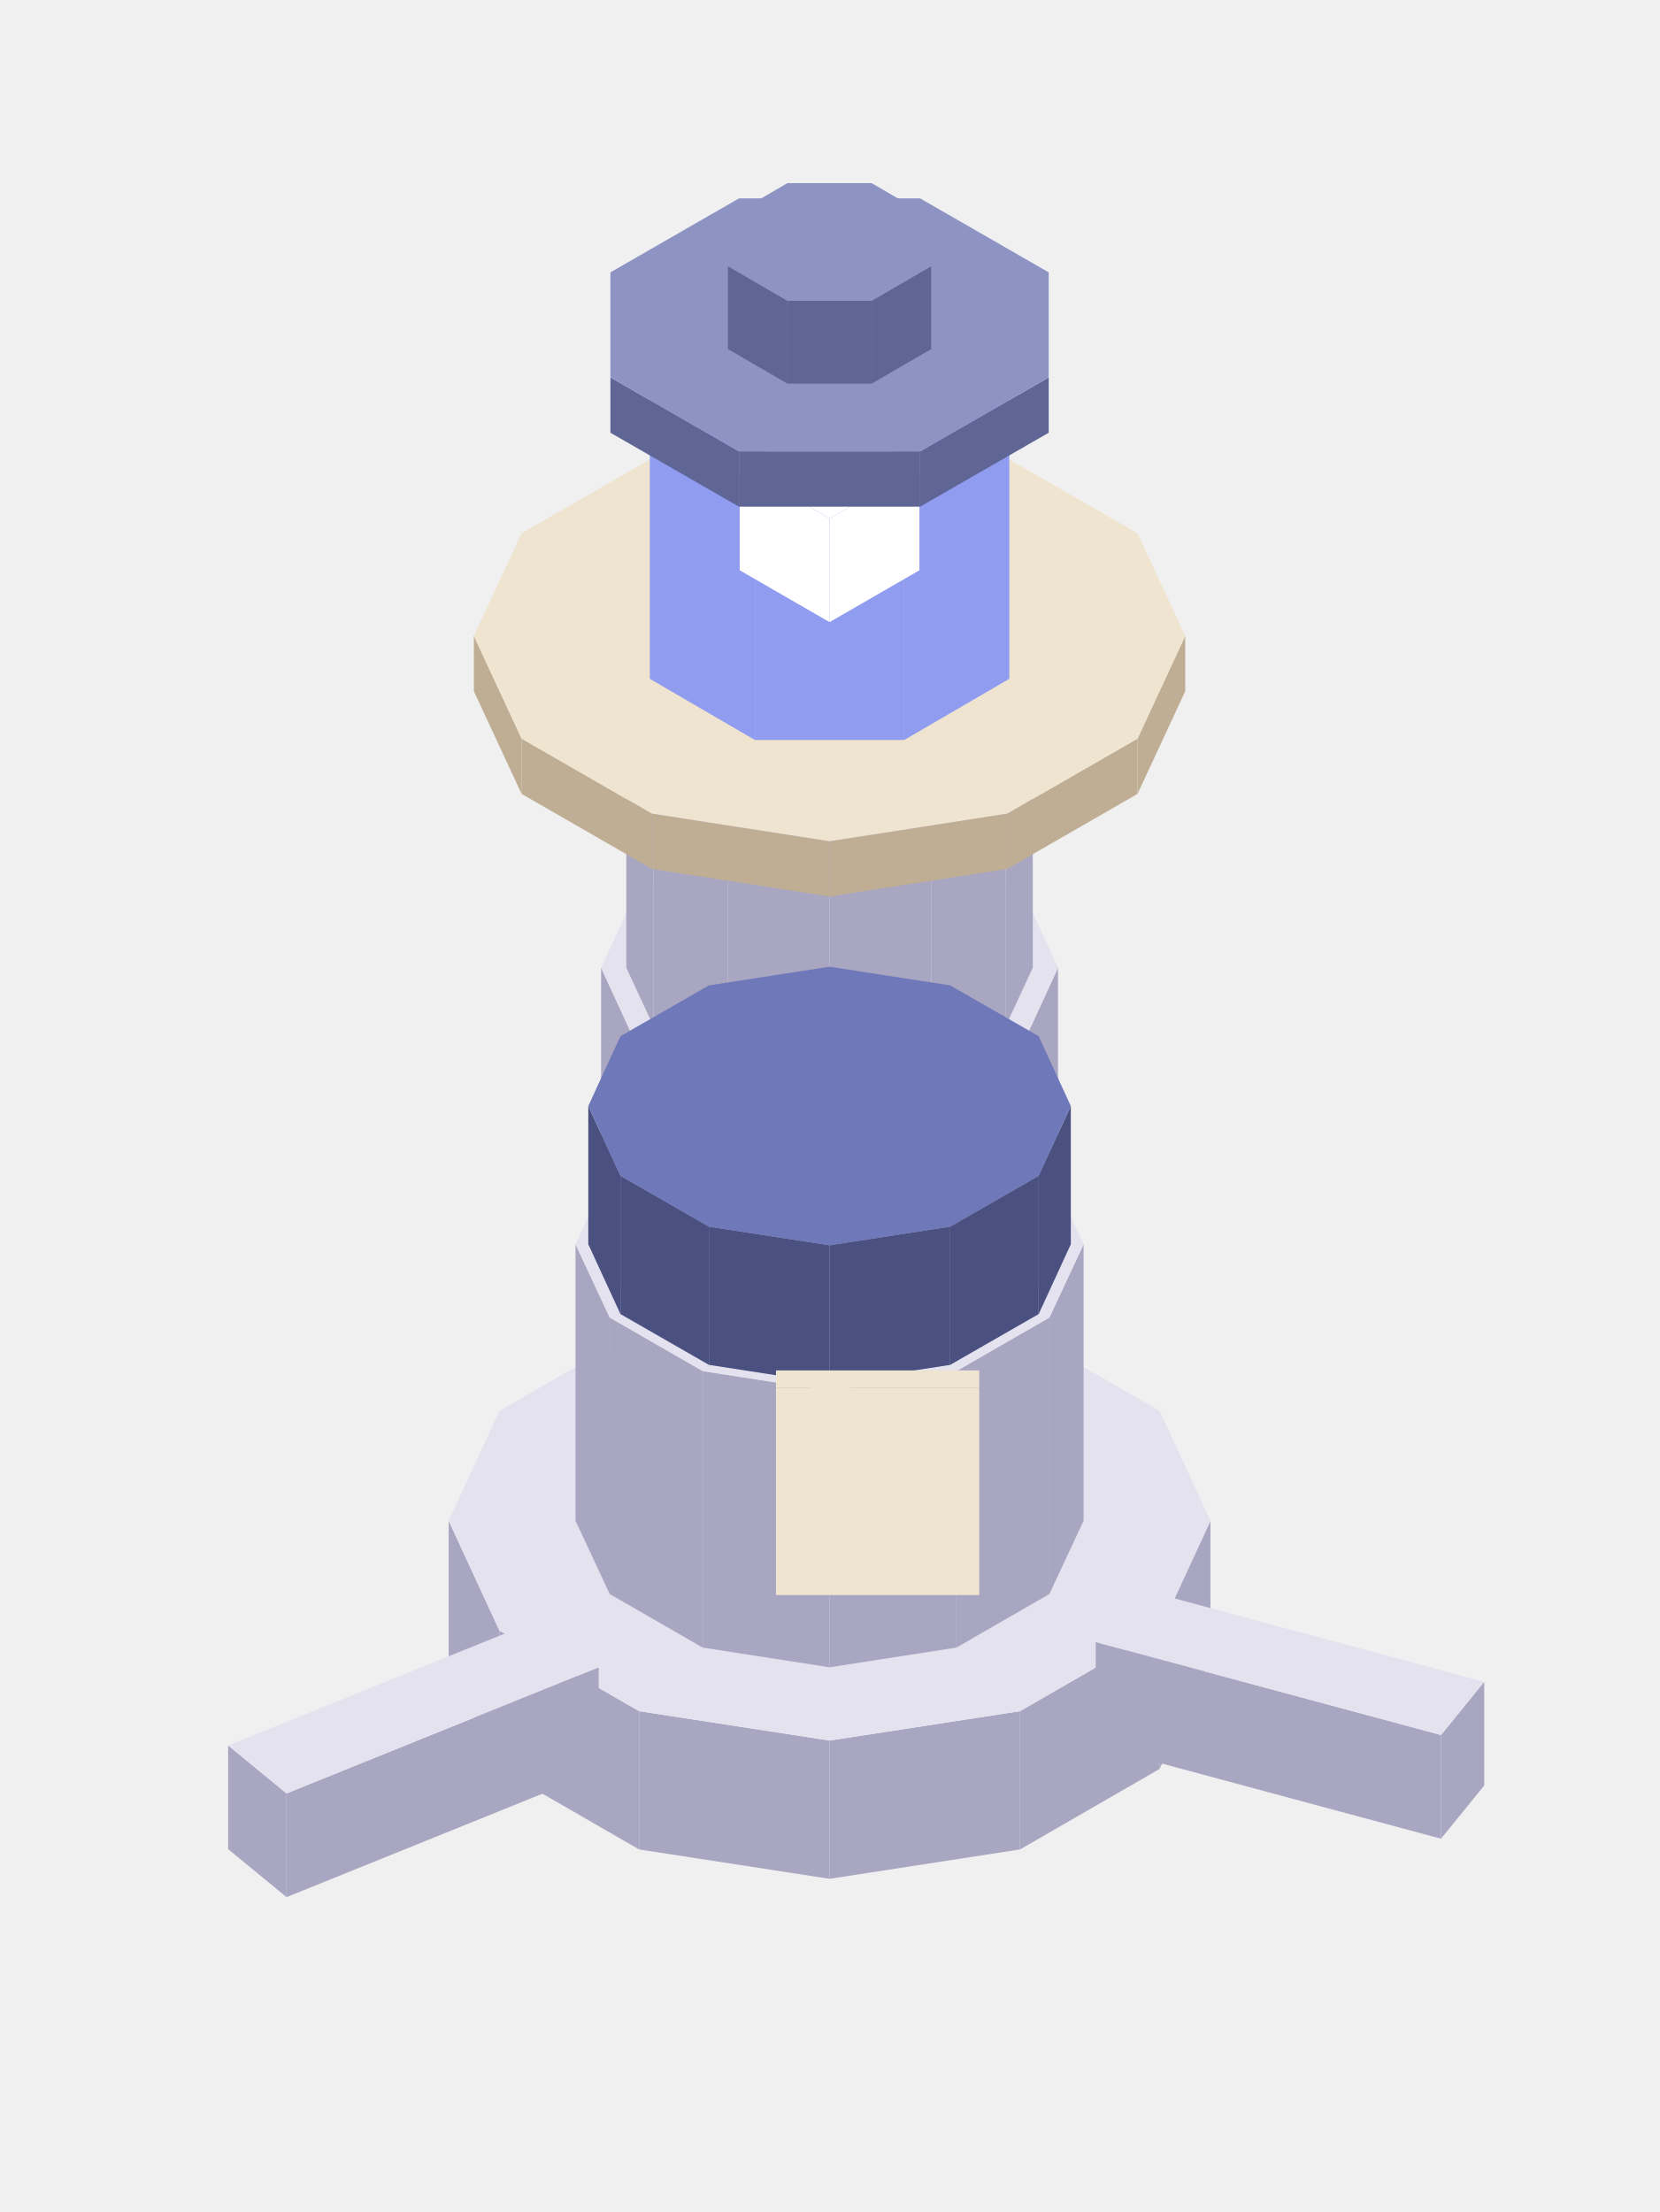
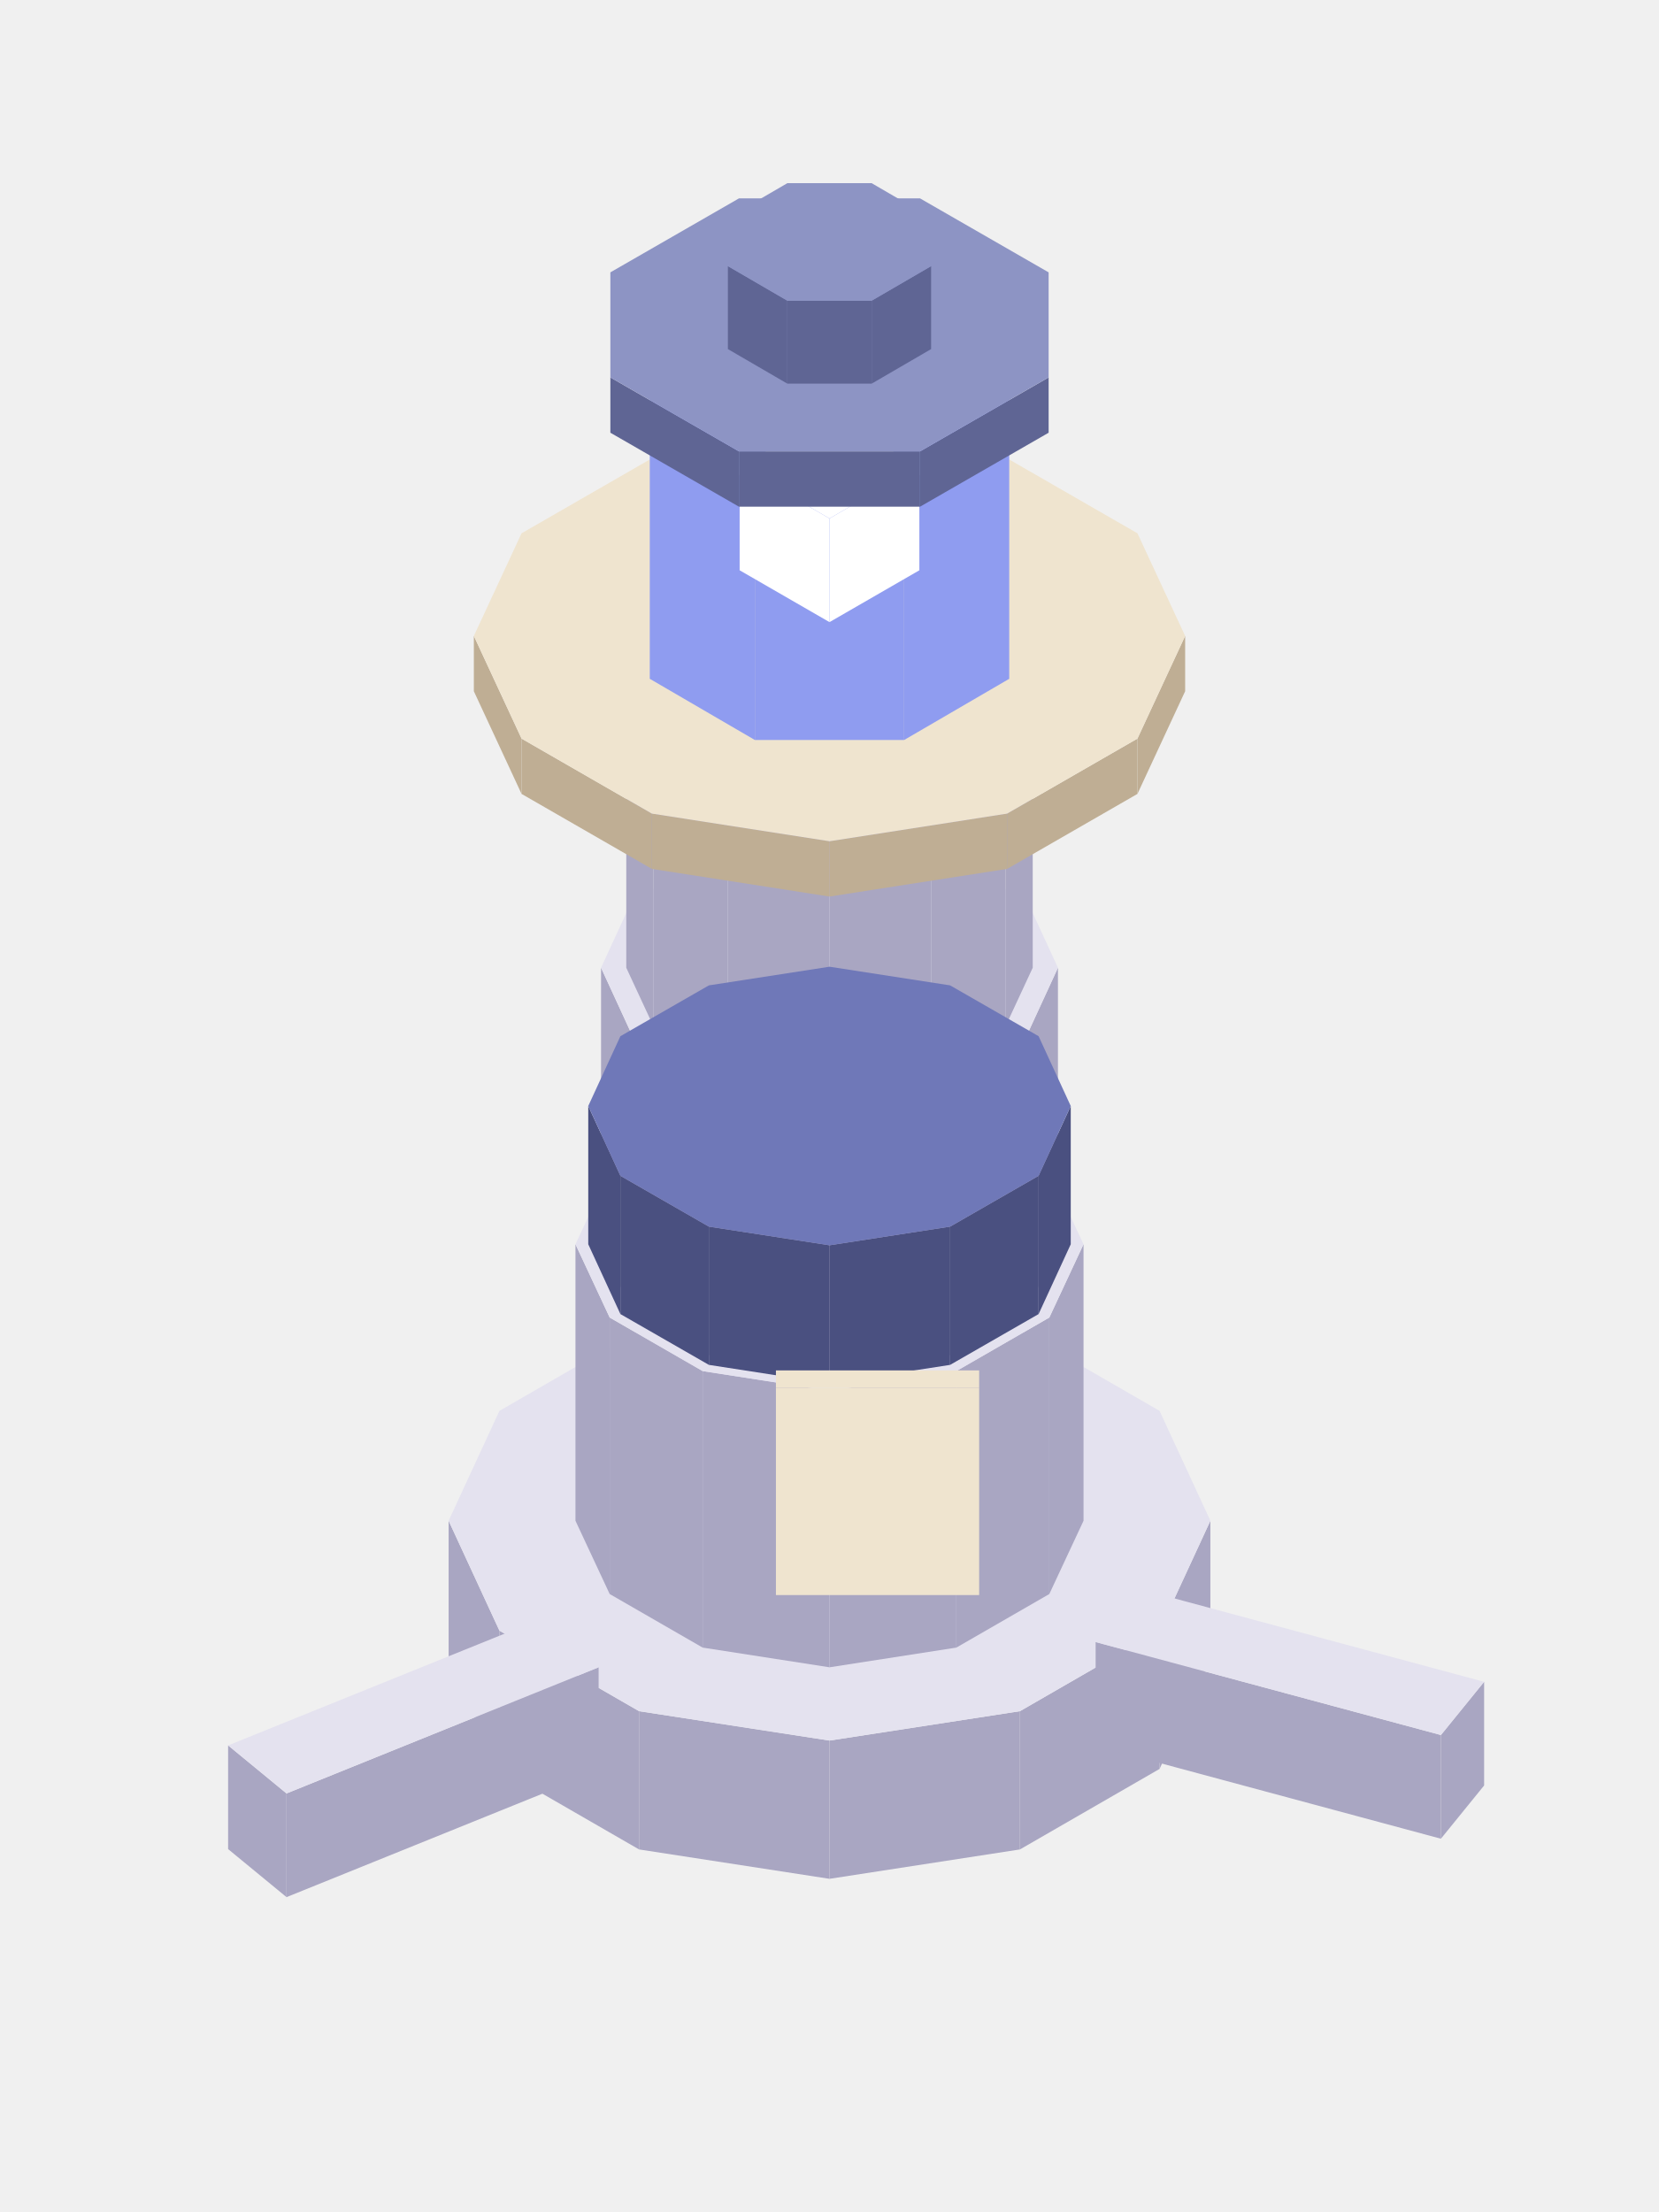
- <svg xmlns="http://www.w3.org/2000/svg" width="21" height="28" viewBox="0 0 48 64">
+ <svg xmlns="http://www.w3.org/2000/svg" width="31.5" height="42" viewBox="0 0 48 64">
  <polygon fill="#a9a6c2" points="20.77,32.95 21.74,39.29 21.74,42.29 20.77,35.95" />
  <polygon fill="#a9a6c2" points="21.74,39.29 24.66,39.14 24.66,42.14 21.74,42.29" />
  <polygon fill="#e4e2ef" points="21.74,39.29 20.77,32.95 23.70,32.80 24.66,39.14" />
  <polygon fill="#a9a6c2" points="24.00,50.36 29.51,49.51 29.51,53.51 24.00,54.36" />
  <polygon fill="#a9a6c2" points="18.49,49.51 24.00,50.36 24.00,54.36 18.49,53.51" />
  <polygon fill="#a9a6c2" points="14.45,47.18 18.49,49.51 18.49,53.51 14.45,51.18" />
  <polygon fill="#a9a6c2" points="12.98,44.00 14.45,47.18 14.45,51.18 12.98,48.00" />
  <polygon fill="#a9a6c2" points="33.55,47.18 35.02,44.00 35.02,48.00 33.55,51.18" />
  <polygon fill="#a9a6c2" points="29.51,49.51 33.55,47.18 33.55,51.18 29.51,53.51" />
  <polygon fill="#e4e2ef" points="29.51,49.51 24.00,50.36 18.49,49.51 14.45,47.18 12.98,44.00 14.45,40.82 18.49,38.49 24.00,37.64 29.51,38.49 33.55,40.82 35.02,44.00 33.55,47.18" />
  <polygon fill="#a9a6c2" points="24.00,40.24 27.67,39.67 27.67,47.67 24.00,48.24" />
  <polygon fill="#a9a6c2" points="20.33,39.67 24.00,40.24 24.00,48.24 20.33,47.67" />
  <polygon fill="#a9a6c2" points="17.64,38.12 20.33,39.67 20.33,47.67 17.64,46.12" />
  <polygon fill="#a9a6c2" points="16.65,36.00 17.64,38.12 17.64,46.12 16.65,44.00" />
  <polygon fill="#a9a6c2" points="30.36,38.12 31.35,36.00 31.35,44.00 30.36,46.12" />
  <polygon fill="#a9a6c2" points="27.67,39.67 30.36,38.12 30.36,46.12 27.67,47.67" />
  <polygon fill="#e4e2ef" points="27.67,39.67 24.00,40.24 20.33,39.67 17.64,38.12 16.65,36.00 17.64,33.88 20.33,32.33 24.00,31.76 27.67,32.33 30.36,33.88 31.35,36.00 30.36,38.12" />
  <polygon fill="#a9a6c2" points="24.00,31.82 27.31,31.31 27.31,39.31 24.00,39.82" />
  <polygon fill="#a9a6c2" points="20.69,31.31 24.00,31.82 24.00,39.82 20.69,39.31" />
  <polygon fill="#a9a6c2" points="18.27,29.91 20.69,31.31 20.69,39.31 18.27,37.91" />
  <polygon fill="#a9a6c2" points="17.39,28.00 18.27,29.91 18.27,37.91 17.39,36.00" />
  <polygon fill="#a9a6c2" points="29.73,29.91 30.61,28.00 30.61,36.00 29.73,37.91" />
  <polygon fill="#a9a6c2" points="27.31,31.31 29.73,29.91 29.73,37.91 27.31,39.31" />
  <polygon fill="#e4e2ef" points="27.31,31.31 24.00,31.82 20.69,31.31 18.27,29.91 17.39,28.00 18.27,26.09 20.69,24.69 24.00,24.18 27.31,24.69 29.73,26.09 30.61,28.00 29.73,29.91" />
  <polygon fill="#a9a6c2" points="24.00,23.39 26.94,22.94 26.94,30.94 24.00,31.39" />
  <polygon fill="#a9a6c2" points="21.06,22.94 24.00,23.39 24.00,31.39 21.06,30.94" />
  <polygon fill="#a9a6c2" points="18.91,21.70 21.06,22.94 21.06,30.94 18.91,29.70" />
  <polygon fill="#a9a6c2" points="18.12,20.00 18.91,21.70 18.91,29.70 18.12,28.00" />
  <polygon fill="#a9a6c2" points="29.09,21.70 29.88,20.00 29.88,28.00 29.09,29.70" />
  <polygon fill="#a9a6c2" points="26.94,22.94 29.09,21.70 29.09,29.70 26.94,30.94" />
  <polygon fill="#e4e2ef" points="26.94,22.94 24.00,23.39 21.06,22.94 18.91,21.70 18.12,20.00 18.91,18.30 21.06,17.06 24.00,16.61 26.94,17.06 29.09,18.30 29.88,20.00 29.09,21.70" />
  <polygon fill="#4a5080" points="24.00,36.03 27.49,35.49 27.49,39.49 24.00,40.03" />
  <polygon fill="#4a5080" points="20.51,35.49 24.00,36.03 24.00,40.03 20.51,39.49" />
  <polygon fill="#4a5080" points="17.95,34.02 20.51,35.49 20.51,39.49 17.95,38.02" />
  <polygon fill="#4a5080" points="17.02,32.00 17.95,34.02 17.95,38.02 17.02,36.00" />
  <polygon fill="#4a5080" points="30.05,34.02 30.98,32.00 30.98,36.00 30.05,38.02" />
  <polygon fill="#4a5080" points="27.49,35.49 30.05,34.02 30.05,38.02 27.49,39.49" />
  <polygon fill="#6f78b8" points="27.49,35.49 24.00,36.03 20.51,35.49 17.95,34.02 17.02,32.00 17.95,29.98 20.51,28.51 24.00,27.97 27.49,28.51 30.05,29.98 30.98,32.00 30.05,34.02" />
  <polygon fill="#efe4cf" points="22.45,40.15 28.33,40.15 28.33,46.15 22.45,46.15" />
  <polygon fill="#efe4cf" points="28.33,40.15 22.45,40.15 22.45,39.65 28.33,39.65" />
  <polygon fill="#a9a6c2" points="41.69,50.20 42.94,48.66 42.94,51.66 41.69,53.20" />
  <polygon fill="#a9a6c2" points="31.70,47.51 41.69,50.20 41.69,53.20 31.70,50.51" />
  <polygon fill="#e4e2ef" points="32.95,45.97 42.94,48.66 41.69,50.20 31.70,47.51" />
  <polygon fill="#a9a6c2" points="8.29,51.89 17.32,48.24 17.32,51.24 8.29,54.89" />
  <polygon fill="#a9a6c2" points="6.60,50.50 8.29,51.89 8.29,54.89 6.60,53.50" />
  <polygon fill="#e4e2ef" points="17.32,48.24 8.29,51.89 6.60,50.50 15.63,46.85" />
  <polygon fill="#bfae94" points="24.00,24.34 29.14,23.54 29.14,25.14 24.00,25.94" />
  <polygon fill="#bfae94" points="18.86,23.54 24.00,24.34 24.00,25.94 18.86,25.14" />
  <polygon fill="#bfae94" points="15.09,21.37 18.86,23.54 18.86,25.14 15.09,22.97" />
  <polygon fill="#bfae94" points="13.71,18.40 15.09,21.37 15.09,22.97 13.71,20.00" />
  <polygon fill="#bfae94" points="32.91,21.37 34.29,18.40 34.29,20.00 32.91,22.97" />
  <polygon fill="#bfae94" points="29.14,23.54 32.91,21.37 32.91,22.97 29.14,25.14" />
  <polygon fill="#efe4cf" points="29.14,23.54 24.00,24.34 18.86,23.54 15.09,21.37 13.71,18.40 15.09,15.43 18.86,13.26 24.00,12.46 29.14,13.26 32.91,15.43 34.29,18.40 32.91,21.37" />
  <polygon fill="#8f9cf0" points="21.84,14.01 26.16,14.01 26.16,21.41 21.84,21.41" />
  <polygon fill="#8f9cf0" points="18.80,12.24 21.84,14.01 21.84,21.41 18.80,19.64" />
  <polygon fill="#8f9cf0" points="26.16,14.01 29.20,12.24 29.20,19.64 26.16,21.41" />
  <polygon fill="#b8c1ff" points="26.16,14.01 21.84,14.01 18.80,12.24 18.80,9.76 21.84,7.99 26.16,7.99 29.20,9.76 29.20,12.24" />
  <polygon fill="#ffffff" points="24.00,15.00 26.60,13.50 26.60,16.50 24.00,18.00" />
  <polygon fill="#ffffff" points="21.40,13.50 24.00,15.00 24.00,18.00 21.40,16.50" />
  <polygon fill="#ffffff" points="24.00,12.00 26.60,13.50 24.00,15.00 21.40,13.50" />
  <polygon fill="#5f6594" points="21.38,13.06 26.62,13.06 26.62,14.66 21.38,14.66" />
  <polygon fill="#5f6594" points="17.66,10.92 21.38,13.06 21.38,14.66 17.66,12.52" />
  <polygon fill="#5f6594" points="26.62,13.06 30.34,10.92 30.34,12.52 26.62,14.66" />
  <polygon fill="#8d94c4" points="26.62,13.06 21.38,13.06 17.66,10.92 17.66,7.88 21.38,5.74 26.62,5.74 30.34,7.88 30.34,10.92" />
  <polygon fill="#5f6594" points="22.78,8.70 25.22,8.70 25.22,11.10 22.78,11.10" />
  <polygon fill="#5f6594" points="21.06,7.70 22.78,8.70 22.78,11.10 21.06,10.10" />
  <polygon fill="#5f6594" points="25.22,8.70 26.94,7.70 26.94,10.10 25.22,11.10" />
  <polygon fill="#8d94c4" points="25.22,8.70 22.78,8.70 21.06,7.70 21.06,6.30 22.78,5.30 25.22,5.30 26.94,6.30 26.94,7.70" />
</svg>
